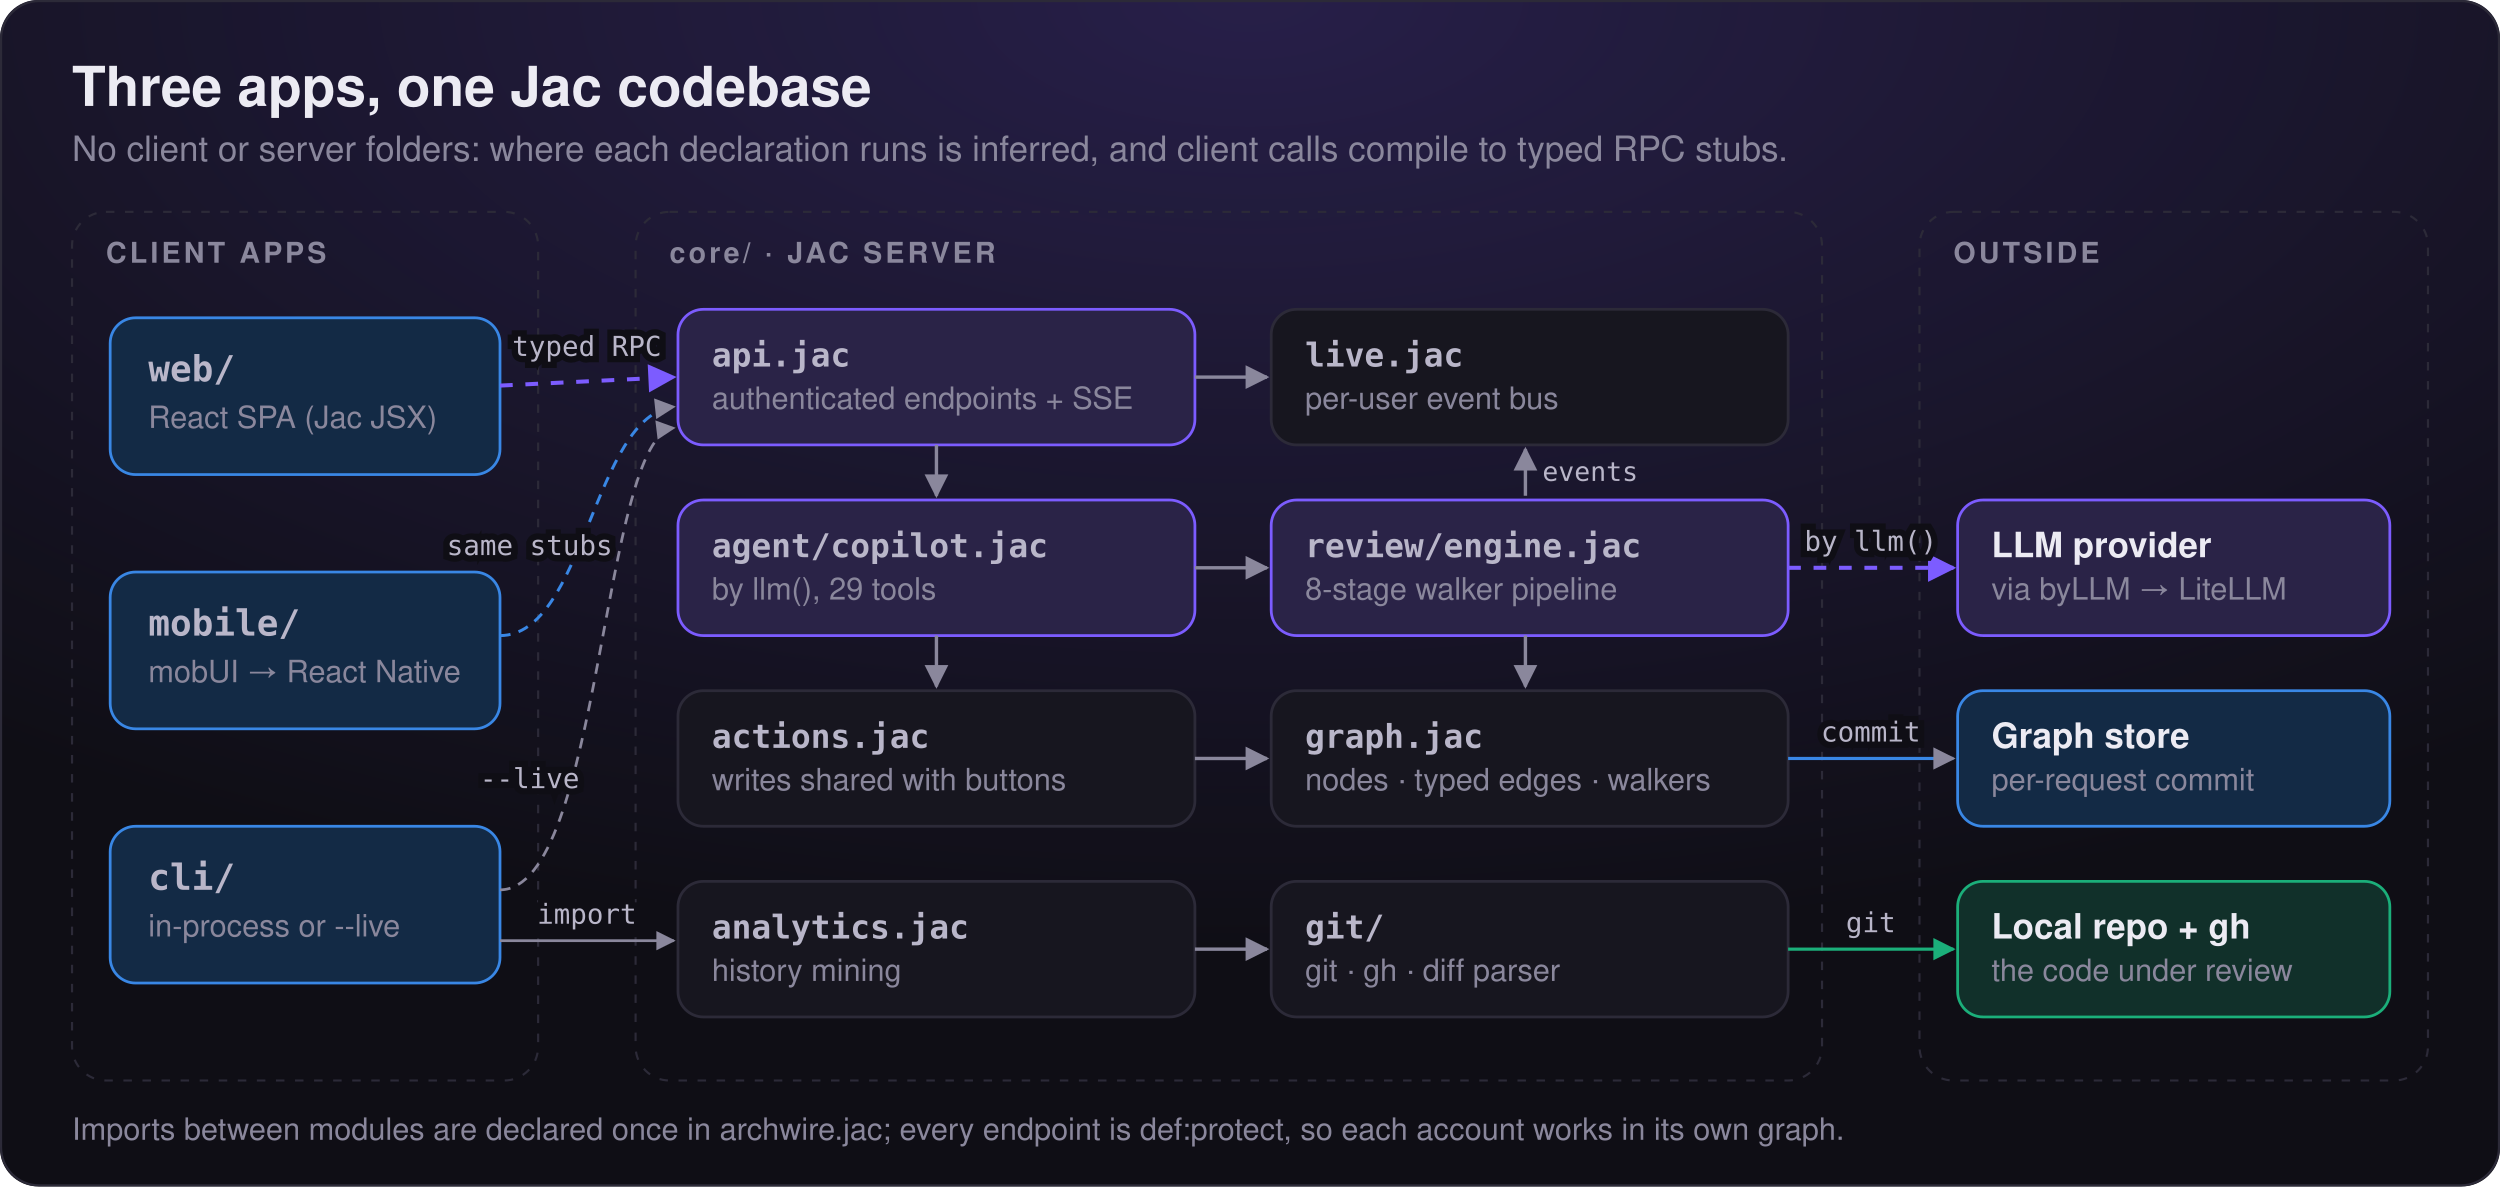
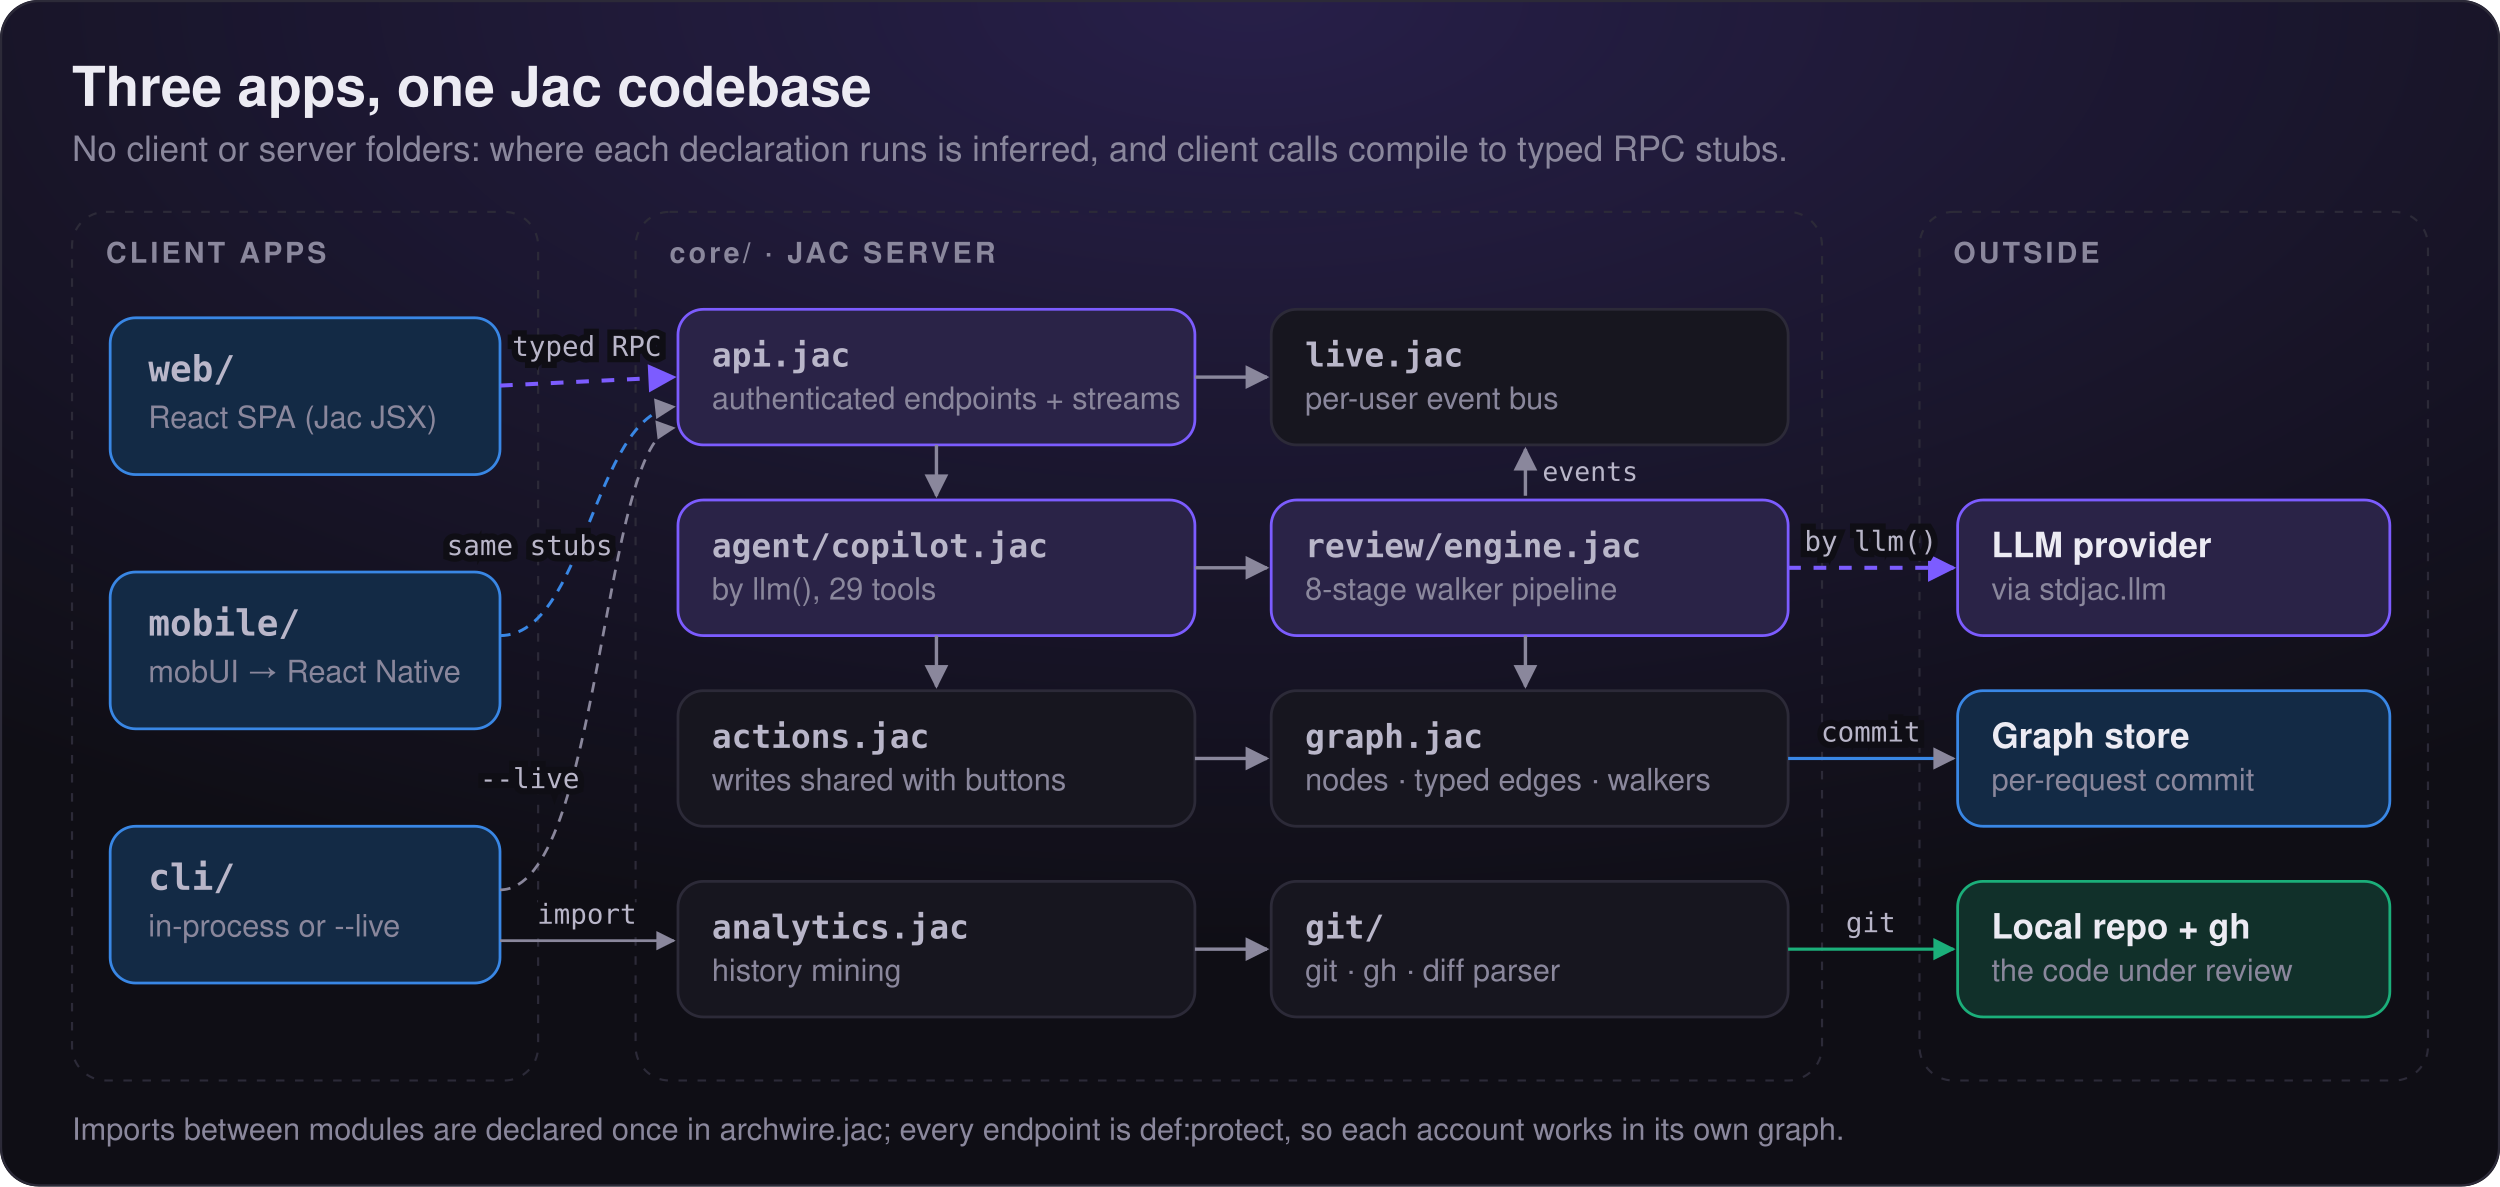
<svg xmlns="http://www.w3.org/2000/svg" viewBox="0 0 1180 560" width="1180" height="560" role="img" aria-label="Architecture: web, mobile and CLI clients call core/api.jac through typed RPC; the server's copilot and review engine call the LLM provider, commit to the graph store, and read the local repo via git and gh.">
  <style>
  .t{font-family:-apple-system,BlinkMacSystemFont,'Segoe UI',Helvetica,Arial,sans-serif;fill:#ecebf3}
  .m{font-family:ui-monospace,SFMono-Regular,Menlo,Consolas,monospace;fill:#b9b6c9}
  .s{font-family:-apple-system,BlinkMacSystemFont,'Segoe UI',Helvetica,Arial,sans-serif;fill:#8a879c}
  .flow{stroke-dasharray:6 6;animation:flow 1.1s linear infinite}
  @keyframes flow{to{stroke-dashoffset:-24}}
  .pulse{animation:pulse 2.4s ease-in-out infinite}
  @keyframes pulse{0%,100%{opacity:.35}50%{opacity:1}}
  @media (prefers-reduced-motion:reduce){.flow,.pulse{animation:none}}
</style>
  <defs>
    <marker id="a" viewBox="0 0 10 10" refX="9" refY="5" markerWidth="7" markerHeight="7" orient="auto-start-reverse">
      <path d="M0,0L10,5L0,10z" fill="#8a879c" />
    </marker>
    <marker id="av" viewBox="0 0 10 10" refX="9" refY="5" markerWidth="7" markerHeight="7" orient="auto-start-reverse">
      <path d="M0,0L10,5L0,10z" fill="#7c5cff" />
    </marker>
    <marker id="ag" viewBox="0 0 10 10" refX="9" refY="5" markerWidth="7" markerHeight="7" orient="auto-start-reverse">
      <path d="M0,0L10,5L0,10z" fill="#1baf7a" />
    </marker>
    <marker id="ar" viewBox="0 0 10 10" refX="9" refY="5" markerWidth="7" markerHeight="7" orient="auto-start-reverse">
      <path d="M0,0L10,5L0,10z" fill="#e66767" />
    </marker>
    <radialGradient id="glow" cx="50%" cy="0%" r="80%">
      <stop offset="0" stop-color="#7c5cff" stop-opacity=".22" />
      <stop offset="1" stop-color="#7c5cff" stop-opacity="0" />
    </radialGradient>
  </defs>
  <rect width="1180" height="560" rx="18" fill="#0f0e15" />
  <rect width="1180" height="560" rx="18" fill="url(#glow)" />
  <rect x=".5" y=".5" width="1179" height="559" rx="18" fill="none" stroke="#2c2a38" />
  <text x="34" y="50" class="t" font-size="26" font-weight="700" text-anchor="start">Three apps, one Jac codebase</text>
  <text x="34" y="76" class="s" font-size="16.5" font-weight="400" text-anchor="start">No client or server folders: where each declaration runs is inferred, and client calls compile to typed RPC stubs.</text>
  <rect x="34" y="100" width="220" height="410" rx="16" fill="none" stroke="#2c2a38" stroke-width="1" stroke-dasharray="4 5" />
  <text x="50" y="124" class="s" font-size="13.5" font-weight="700" text-anchor="start" letter-spacing="1.5">CLIENT APPS</text>
  <rect x="300" y="100" width="560" height="410" rx="16" fill="none" stroke="#2c2a38" stroke-width="1" stroke-dasharray="4 5" />
  <text x="316" y="124" class="s" font-size="13.5" font-weight="700" text-anchor="start" letter-spacing="1.5">core/  ·  JAC SERVER</text>
  <rect x="906" y="100" width="240" height="410" rx="16" fill="none" stroke="#2c2a38" stroke-width="1" stroke-dasharray="4 5" />
  <text x="922" y="124" class="s" font-size="13.5" font-weight="700" text-anchor="start" letter-spacing="1.5">OUTSIDE</text>
  <rect x="52" y="150" width="184" height="74" rx="12" fill="#132a45" stroke="#3987e5" stroke-width="1.3" />
  <text x="70" y="180" class="m" font-size="17" font-weight="650" text-anchor="start" fill="#ecebf3">web/</text>
  <text x="70" y="202" class="s" font-size="14.5" font-weight="400" text-anchor="start">React SPA (Jac JSX)</text>
  <rect x="52" y="270" width="184" height="74" rx="12" fill="#132a45" stroke="#3987e5" stroke-width="1.3" />
  <text x="70" y="300" class="m" font-size="17" font-weight="650" text-anchor="start" fill="#ecebf3">mobile/</text>
  <text x="70" y="322" class="s" font-size="14.5" font-weight="400" text-anchor="start">mobUI → React Native</text>
  <rect x="52" y="390" width="184" height="74" rx="12" fill="#132a45" stroke="#3987e5" stroke-width="1.3" />
  <text x="70" y="420" class="m" font-size="17" font-weight="650" text-anchor="start" fill="#ecebf3">cli/</text>
  <text x="70" y="442" class="s" font-size="14.5" font-weight="400" text-anchor="start">in-process or --live</text>
  <rect x="320" y="146" width="244" height="64" rx="12" fill="#2a2347" stroke="#7c5cff" stroke-width="1.3" />
  <text x="336" y="173" class="m" font-size="15.5" font-weight="650" text-anchor="start" fill="#ecebf3">api.jac</text>
-   <text x="336" y="193" class="s" font-size="14.5" font-weight="400" text-anchor="start">authenticated endpoints + SSE</text>
+   <text x="336" y="193" class="s" font-size="14.5" font-weight="400" text-anchor="start">authenticated endpoints + streams</text>
  <rect x="600" y="146" width="244" height="64" rx="12" fill="#17161f" stroke="#2c2a38" stroke-width="1.3" />
  <text x="616" y="173" class="m" font-size="15.5" font-weight="650" text-anchor="start" fill="#ecebf3">live.jac</text>
  <text x="616" y="193" class="s" font-size="14.5" font-weight="400" text-anchor="start">per-user event bus</text>
  <rect x="320" y="236" width="244" height="64" rx="12" fill="#2a2347" stroke="#7c5cff" stroke-width="1.3" />
  <text x="336" y="263" class="m" font-size="15.5" font-weight="650" text-anchor="start" fill="#ecebf3">agent/copilot.jac</text>
  <text x="336" y="283" class="s" font-size="14.5" font-weight="400" text-anchor="start">by llm(), 29 tools</text>
  <rect x="600" y="236" width="244" height="64" rx="12" fill="#2a2347" stroke="#7c5cff" stroke-width="1.3" />
  <text x="616" y="263" class="m" font-size="15.5" font-weight="650" text-anchor="start" fill="#ecebf3">review/engine.jac</text>
  <text x="616" y="283" class="s" font-size="14.5" font-weight="400" text-anchor="start">8-stage walker pipeline</text>
  <rect x="320" y="326" width="244" height="64" rx="12" fill="#17161f" stroke="#2c2a38" stroke-width="1.3" />
  <text x="336" y="353" class="m" font-size="15.5" font-weight="650" text-anchor="start" fill="#ecebf3">actions.jac</text>
  <text x="336" y="373" class="s" font-size="14.5" font-weight="400" text-anchor="start">writes shared with buttons</text>
  <rect x="600" y="326" width="244" height="64" rx="12" fill="#17161f" stroke="#2c2a38" stroke-width="1.3" />
  <text x="616" y="353" class="m" font-size="15.5" font-weight="650" text-anchor="start" fill="#ecebf3">graph.jac</text>
  <text x="616" y="373" class="s" font-size="14.5" font-weight="400" text-anchor="start">nodes · typed edges · walkers</text>
  <rect x="320" y="416" width="244" height="64" rx="12" fill="#17161f" stroke="#2c2a38" stroke-width="1.3" />
  <text x="336" y="443" class="m" font-size="15.5" font-weight="650" text-anchor="start" fill="#ecebf3">analytics.jac</text>
  <text x="336" y="463" class="s" font-size="14.5" font-weight="400" text-anchor="start">history mining</text>
  <rect x="600" y="416" width="244" height="64" rx="12" fill="#17161f" stroke="#2c2a38" stroke-width="1.3" />
  <text x="616" y="443" class="m" font-size="15.5" font-weight="650" text-anchor="start" fill="#ecebf3">git/</text>
  <text x="616" y="463" class="s" font-size="14.5" font-weight="400" text-anchor="start">git · gh · diff parser</text>
  <rect x="924" y="236" width="204" height="64" rx="12" fill="#2a2347" stroke="#7c5cff" stroke-width="1.3" />
  <text x="940" y="263" class="t" font-size="16.5" font-weight="650" text-anchor="start">LLM provider</text>
-   <text x="940" y="283" class="s" font-size="14.5" font-weight="400" text-anchor="start">via byLLM → LiteLLM</text>
+   <text x="940" y="283" class="s" font-size="14.5" font-weight="400" text-anchor="start">via stdjac.llm</text>
  <rect x="924" y="326" width="204" height="64" rx="12" fill="#132a45" stroke="#3987e5" stroke-width="1.3" />
  <text x="940" y="353" class="t" font-size="16.5" font-weight="650" text-anchor="start">Graph store</text>
  <text x="940" y="373" class="s" font-size="14.5" font-weight="400" text-anchor="start">per-request commit</text>
  <rect x="924" y="416" width="204" height="64" rx="12" fill="#11302a" stroke="#1baf7a" stroke-width="1.3" />
  <text x="940" y="443" class="t" font-size="16.5" font-weight="650" text-anchor="start">Local repo + gh</text>
  <text x="940" y="463" class="s" font-size="14.5" font-weight="400" text-anchor="start">the code under review</text>
  <path d="M236,182 L318,178" fill="none" stroke="#7c5cff" stroke-width="1.9" class="flow" marker-end="url(#av)" />
  <text x="277" y="168" class="m" font-size="13" font-weight="400" text-anchor="middle" fill="#7c5cff" stroke="#0f0e15" stroke-width="6" paint-order="stroke">typed RPC</text>
  <path d="M236,300 C276,300 280,196 318,192" fill="none" stroke="#3987e5" stroke-width="1.4" stroke-dasharray="5 4" marker-end="url(#a)" />
  <text x="250" y="262" class="m" font-size="13" font-weight="400" text-anchor="middle" fill="#b9b6c9" stroke="#0f0e15" stroke-width="6" paint-order="stroke">same stubs</text>
  <path d="M236,420 C284,420 284,206 318,202" fill="none" stroke="#8a879c" stroke-width="1.3" stroke-dasharray="5 4" marker-end="url(#a)" />
  <text x="250" y="372" class="m" font-size="13" font-weight="400" text-anchor="middle" fill="#b9b6c9" stroke="#0f0e15" stroke-width="6" paint-order="stroke">--live</text>
  <path d="M236,444 L318,444" fill="none" stroke="#8a879c" stroke-width="1.3" marker-end="url(#a)" />
  <text x="277" y="436" class="m" font-size="13" font-weight="400" text-anchor="middle" fill="#b9b6c9" stroke="#0f0e15" stroke-width="6" paint-order="stroke">import</text>
  <path d="M564,178 L598,178" fill="none" stroke="#8a879c" stroke-width="1.6" marker-end="url(#a)" />
  <path d="M442,210 L442,234" fill="none" stroke="#8a879c" stroke-width="1.6" marker-end="url(#a)" />
  <path d="M564,268 L598,268" fill="none" stroke="#8a879c" stroke-width="1.6" marker-end="url(#a)" />
  <path d="M720,234 L720,212" fill="none" stroke="#8a879c" stroke-width="1.6" marker-end="url(#a)" />
  <text x="728" y="227" class="m" font-size="12.5" font-weight="400" text-anchor="start" fill="#8a879c">events</text>
  <path d="M564,358 L598,358" fill="none" stroke="#8a879c" stroke-width="1.6" marker-end="url(#a)" />
  <path d="M442,300 L442,324" fill="none" stroke="#8a879c" stroke-width="1.6" marker-end="url(#a)" />
  <path d="M844,268 L922,268" fill="none" stroke="#7c5cff" stroke-width="1.9" class="flow" marker-end="url(#av)" />
  <text x="883" y="260" class="m" font-size="13" font-weight="400" text-anchor="middle" fill="#7c5cff" stroke="#0f0e15" stroke-width="6" paint-order="stroke">by llm()</text>
  <path d="M844,358 L922,358" fill="none" stroke="#3987e5" stroke-width="1.5" marker-end="url(#a)" />
  <text x="883" y="350" class="m" font-size="13" font-weight="400" text-anchor="middle" fill="#b9b6c9" stroke="#0f0e15" stroke-width="6" paint-order="stroke">commit</text>
  <path d="M844,448 L922,448" fill="none" stroke="#1baf7a" stroke-width="1.5" marker-end="url(#ag)" />
  <text x="883" y="440" class="m" font-size="13" font-weight="400" text-anchor="middle" fill="#b9b6c9" stroke="#0f0e15" stroke-width="6" paint-order="stroke">git</text>
  <path d="M564,448 L598,448" fill="none" stroke="#8a879c" stroke-width="1.6" marker-end="url(#a)" />
  <path d="M720,300 L720,324" fill="none" stroke="#8a879c" stroke-width="1.6" marker-end="url(#a)" />
  <text x="34" y="538" class="s" font-size="14.5" font-weight="400" text-anchor="start">Imports between modules are declared once in archwire.jac; every endpoint is def:protect, so each account works in its own graph.</text>
</svg>
